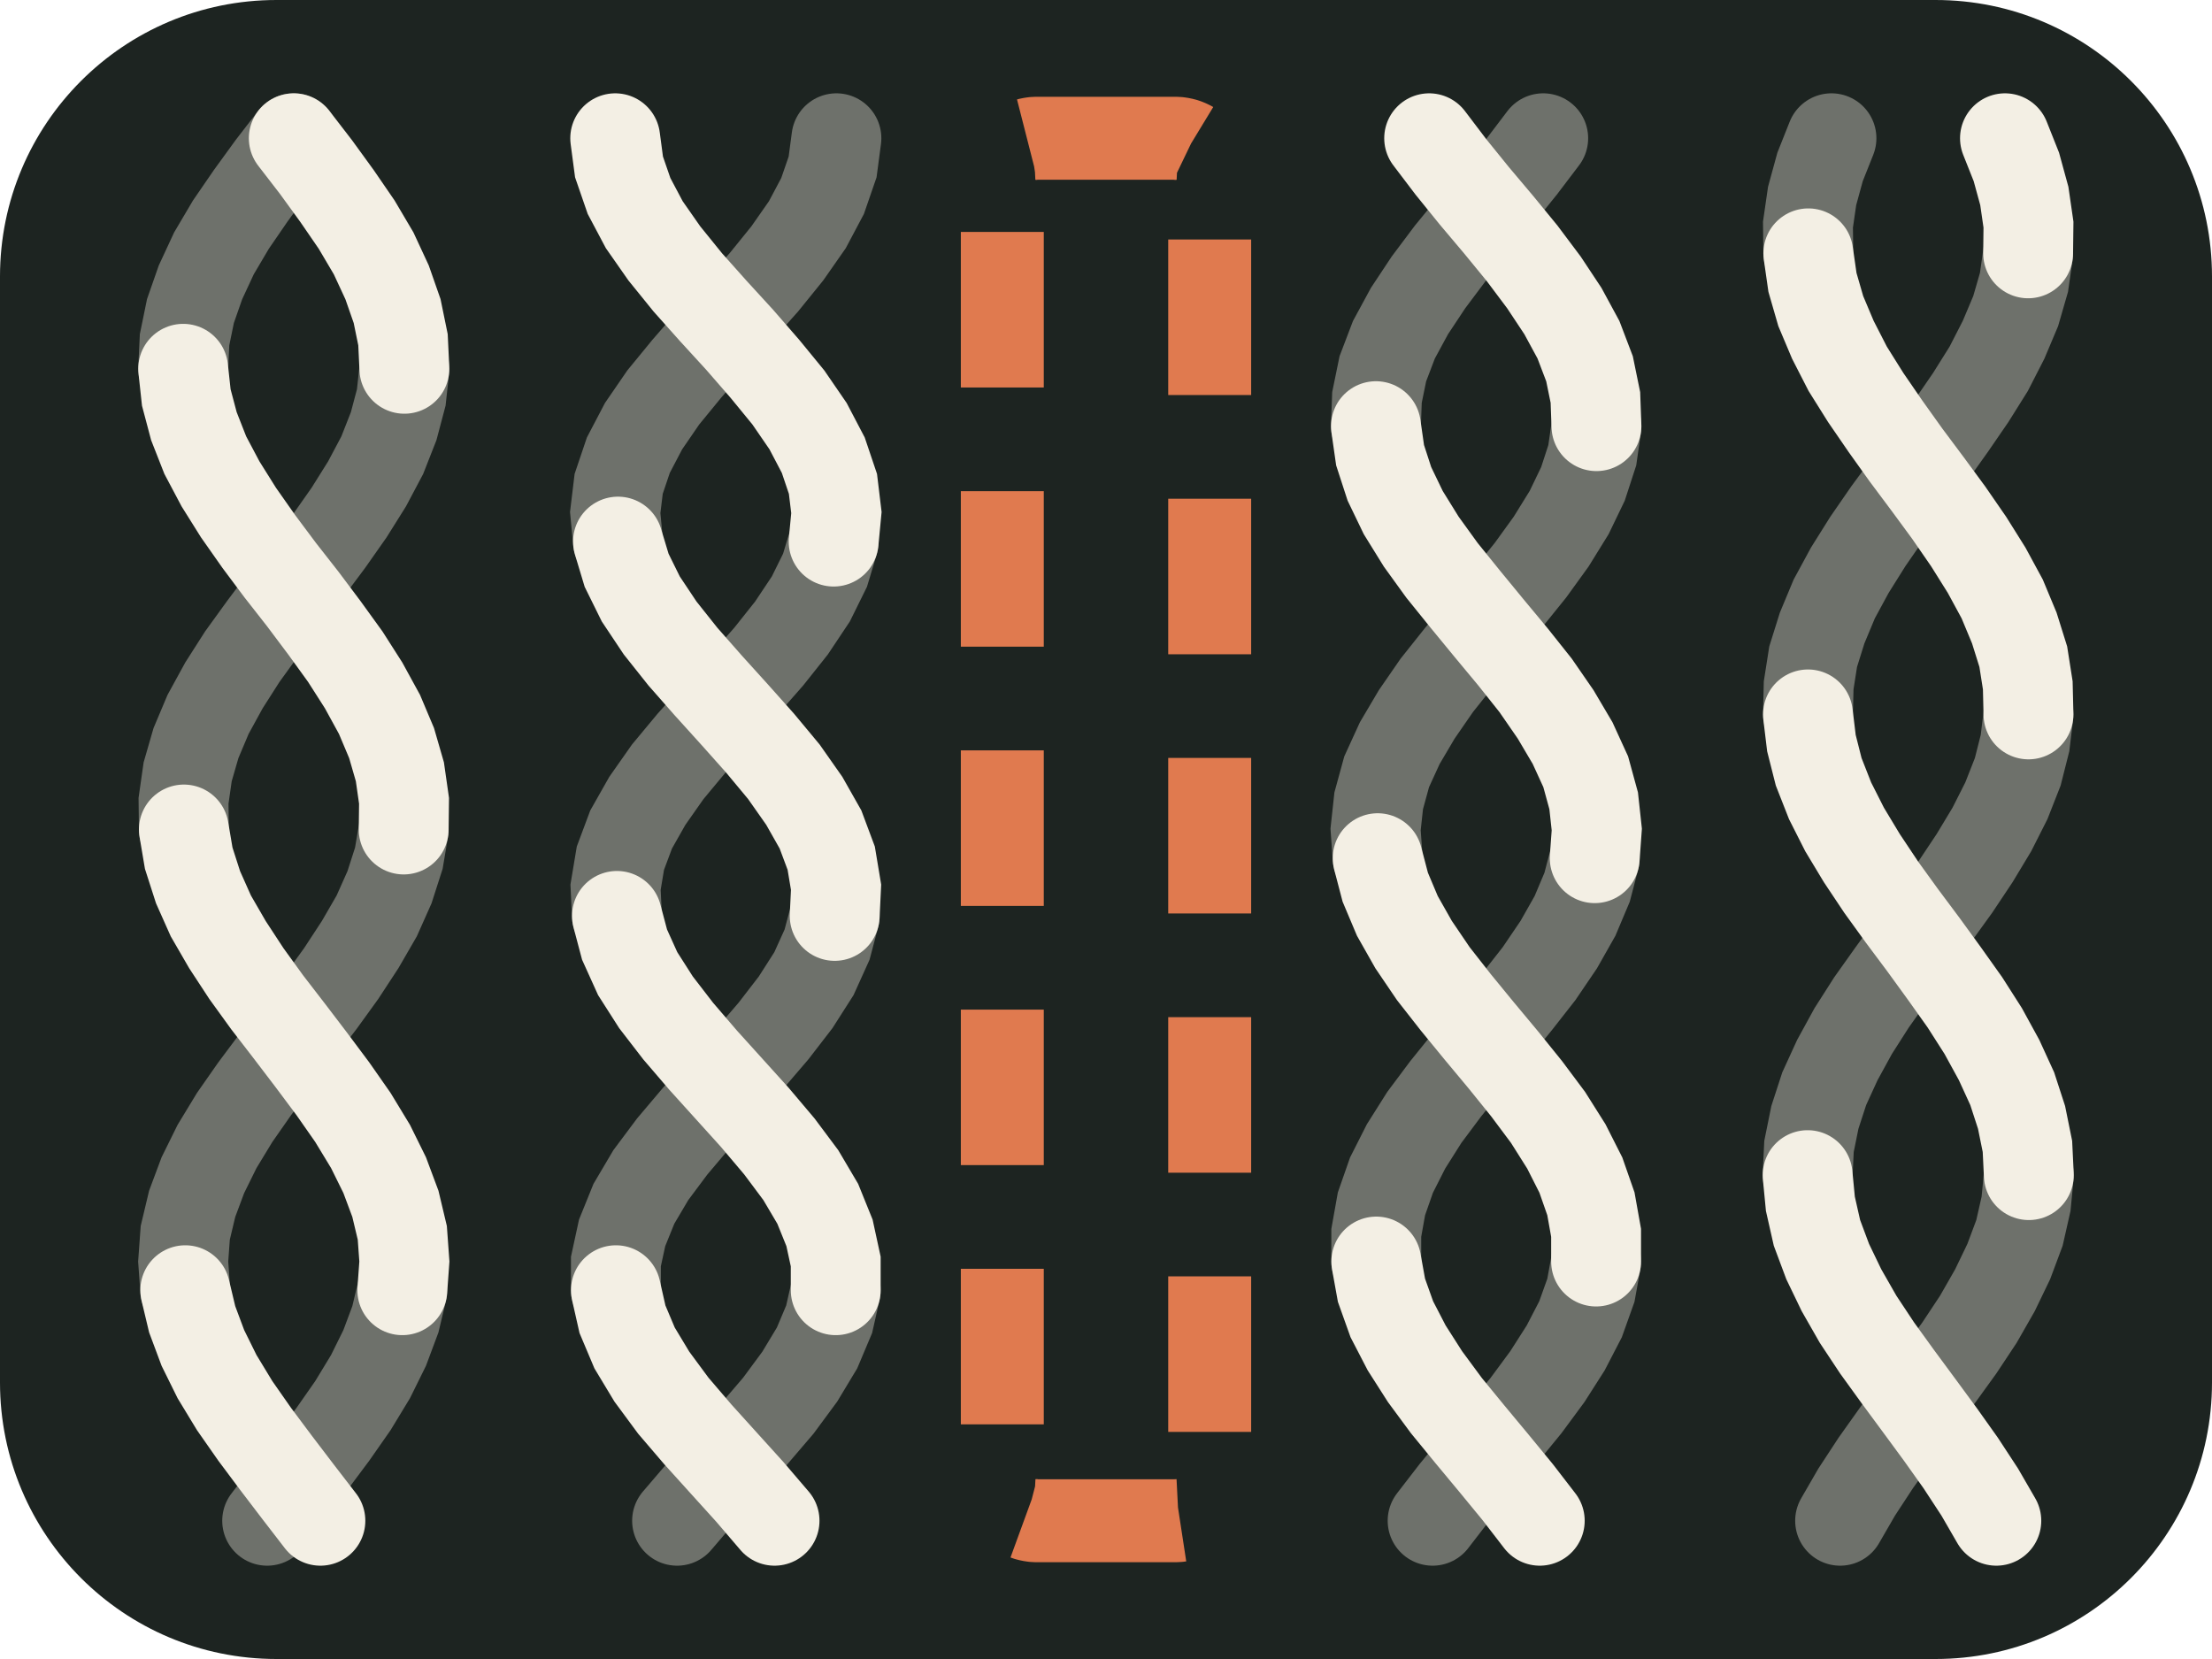
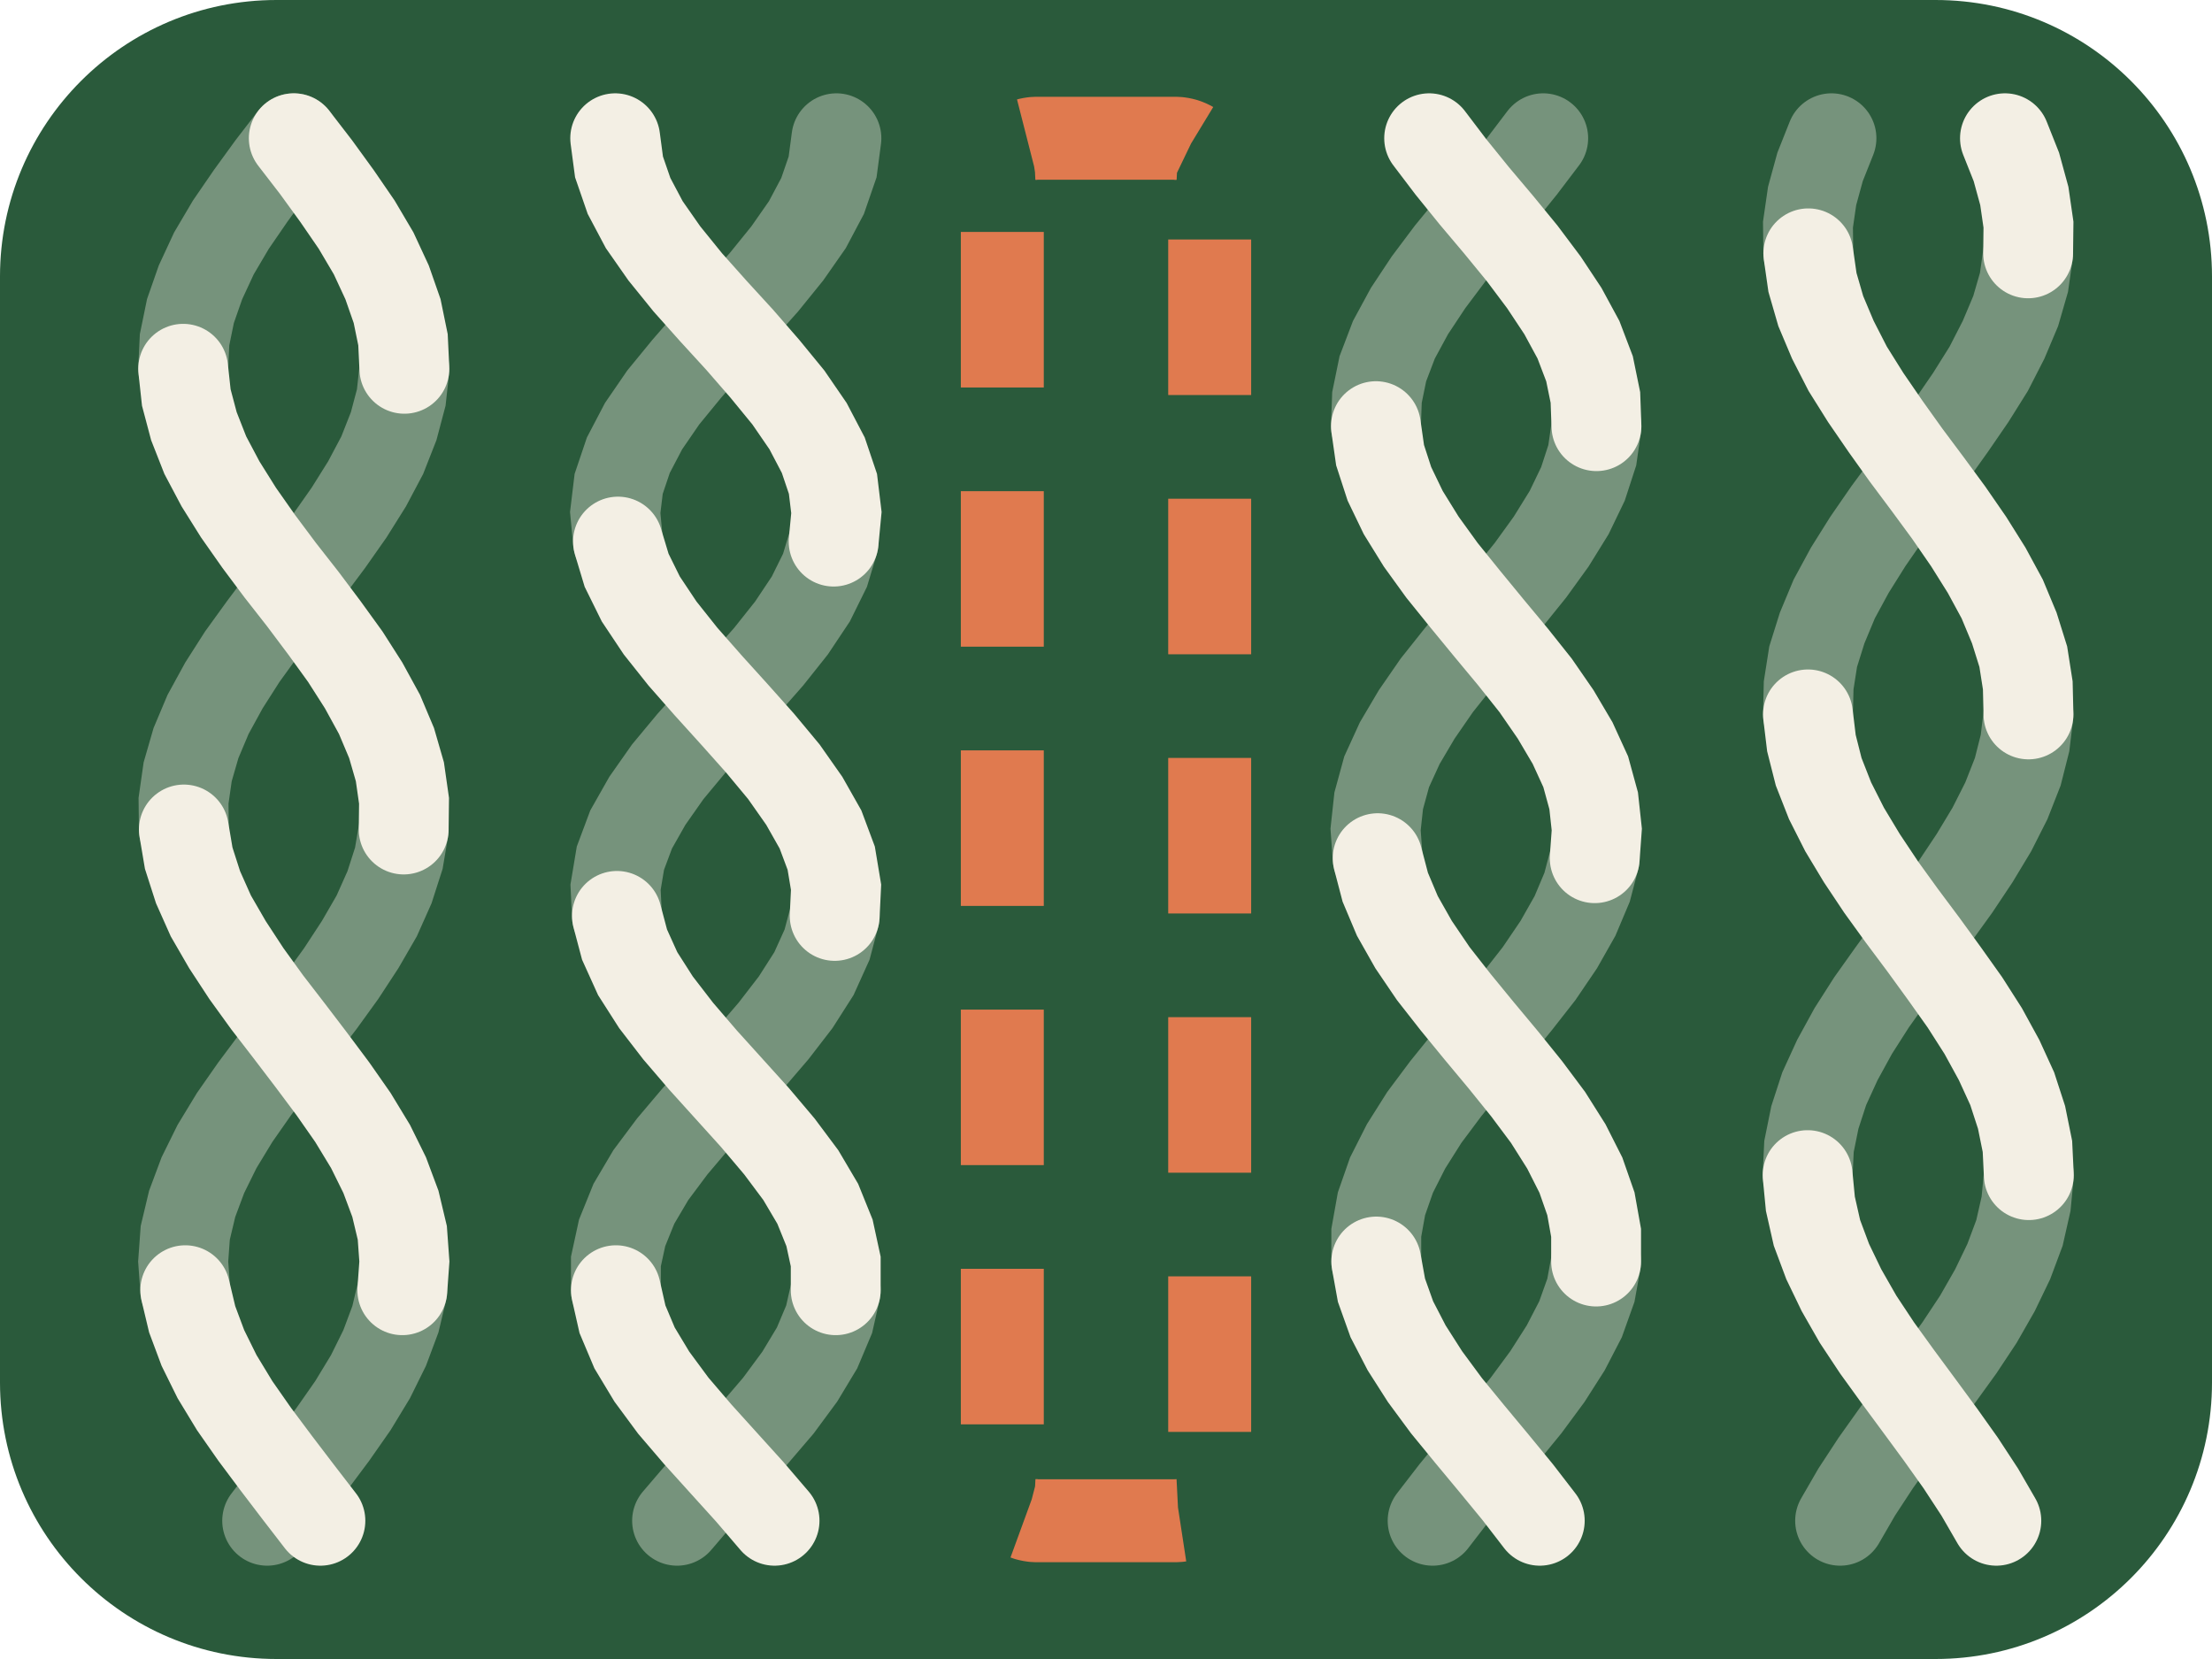
<svg xmlns="http://www.w3.org/2000/svg" viewBox="-4 -4 64 48" role="img" aria-label="traqueophyDNA">
-   <rect x="-4" y="-4" width="64" height="48" rx="8" fill="#1d2421" />
+   <rect x="-4" y="-4" width="64" height="48" rx="8" fill="#2a5a3b" />
  <polyline points="7.7,6.67 7.61,7.5 7.39,8.33 7.06,9.17 6.62,10 6.1,10.83 5.51,11.67 4.89,12.5 4.24,13.33 3.61,14.17 3.01,15 2.48,15.83 2.02,16.67 1.67,17.5 1.43,18.33 1.31,19.17 1.32,20" fill="none" stroke="#f3efe4" stroke-width="2.6" stroke-linecap="round" opacity=".38" />
  <polyline points="7.64,33.33 7.44,34.17 7.13,35 6.72,35.83 6.21,36.67 5.63,37.5 5.01,38.33 4.37,39.17 3.73,40" fill="none" stroke="#f3efe4" stroke-width="2.6" stroke-linecap="round" opacity=".38" />
  <polyline points="4.5,0 3.86,0.83 3.25,1.67 2.68,2.5 2.19,3.33 1.8,4.17 1.51,5 1.34,5.83 1.3,6.67" fill="none" stroke="#f3efe4" stroke-width="2.6" stroke-linecap="round" opacity=".38" />
  <polyline points="7.68,20 7.54,20.83 7.27,21.67 6.9,22.5 6.42,23.33 5.87,24.17 5.27,25 4.63,25.83 3.99,26.67 3.37,27.5 2.79,28.33 2.28,29.17 1.87,30 1.56,30.83 1.36,31.67 1.3,32.5 1.36,33.33" fill="none" stroke="#f3efe4" stroke-width="2.6" stroke-linecap="round" opacity=".38" />
  <polyline points="4.5,0 5.14,0.83 5.75,1.67 6.32,2.5 6.81,3.33 7.2,4.17 7.49,5 7.66,5.83 7.7,6.67" fill="none" stroke="#f3efe4" stroke-width="2.6" stroke-linecap="round" />
  <polyline points="1.32,20 1.46,20.83 1.73,21.67 2.1,22.5 2.58,23.33 3.13,24.17 3.73,25 4.37,25.83 5.01,26.67 5.63,27.5 6.21,28.33 6.72,29.17 7.13,30 7.44,30.83 7.64,31.67 7.7,32.5 7.64,33.33" fill="none" stroke="#f3efe4" stroke-width="2.6" stroke-linecap="round" />
  <polyline points="1.3,6.67 1.39,7.5 1.61,8.33 1.94,9.17 2.38,10 2.9,10.83 3.49,11.67 4.11,12.5 4.76,13.33 5.39,14.17 5.99,15 6.52,15.83 6.98,16.67 7.33,17.5 7.57,18.33 7.69,19.17 7.68,20" fill="none" stroke="#f3efe4" stroke-width="2.6" stroke-linecap="round" />
  <polyline points="1.36,33.33 1.56,34.17 1.87,35 2.28,35.83 2.79,36.67 3.37,37.5 3.99,38.33 4.63,39.17 5.27,40" fill="none" stroke="#f3efe4" stroke-width="2.6" stroke-linecap="round" />
  <polyline points="20.2,0 20.09,0.83 19.8,1.67 19.36,2.5 18.78,3.33 18.1,4.17 17.36,5 16.6,5.83 15.87,6.67 15.19,7.5 14.62,8.33 14.18,9.17 13.9,10 13.8,10.83 13.88,11.67" fill="none" stroke="#f3efe4" stroke-width="2.6" stroke-linecap="round" opacity=".38" />
  <polyline points="20.15,22.5 19.93,23.33 19.55,24.17 19.02,25 18.38,25.83 17.66,26.67 16.91,27.5 16.16,28.33 15.45,29.17 14.83,30 14.34,30.83 14,31.67 13.82,32.5 13.82,33.33" fill="none" stroke="#f3efe4" stroke-width="2.6" stroke-linecap="round" opacity=".38" />
  <polyline points="20.12,11.67 19.87,12.5 19.46,13.33 18.9,14.17 18.24,15 17.51,15.83 16.75,16.67 16.01,17.5 15.32,18.33 14.73,19.17 14.26,20 13.95,20.83 13.81,21.67 13.85,22.5" fill="none" stroke="#f3efe4" stroke-width="2.6" stroke-linecap="round" opacity=".38" />
  <polyline points="20.18,33.33 19.99,34.17 19.64,35 19.14,35.83 18.52,36.67 17.81,37.5 17.06,38.33 16.3,39.17 15.59,40" fill="none" stroke="#f3efe4" stroke-width="2.6" stroke-linecap="round" opacity=".38" />
  <polyline points="13.88,11.67 14.13,12.5 14.54,13.33 15.1,14.17 15.76,15 16.49,15.83 17.25,16.67 17.99,17.5 18.68,18.33 19.27,19.17 19.74,20 20.05,20.83 20.19,21.67 20.15,22.5" fill="none" stroke="#f3efe4" stroke-width="2.6" stroke-linecap="round" />
  <polyline points="13.82,33.33 14.01,34.17 14.36,35 14.86,35.83 15.48,36.67 16.19,37.5 16.94,38.33 17.7,39.17 18.41,40" fill="none" stroke="#f3efe4" stroke-width="2.6" stroke-linecap="round" />
  <polyline points="13.8,0 13.91,0.83 14.2,1.67 14.64,2.5 15.22,3.33 15.9,4.17 16.64,5 17.4,5.83 18.13,6.67 18.81,7.5 19.38,8.33 19.82,9.17 20.1,10 20.2,10.83 20.12,11.67" fill="none" stroke="#f3efe4" stroke-width="2.6" stroke-linecap="round" />
  <polyline points="13.85,22.5 14.07,23.33 14.45,24.17 14.98,25 15.62,25.83 16.34,26.67 17.09,27.5 17.84,28.33 18.55,29.17 19.17,30 19.66,30.83 20,31.67 20.18,32.5 20.18,33.33" fill="none" stroke="#f3efe4" stroke-width="2.6" stroke-linecap="round" />
  <rect x="25" y="0" width="6" height="40" rx="1" fill="none" stroke="#e07a4f" stroke-width="2.4" stroke-dasharray="4.5 3" />
  <polyline points="40.65,0 40.02,0.83 39.34,1.67 38.64,2.5 37.96,3.33 37.33,4.17 36.78,5 36.33,5.83 36.01,6.67 35.84,7.5 35.81,8.33" fill="none" stroke="#f3efe4" stroke-width="2.6" stroke-linecap="round" opacity=".38" />
  <polyline points="42.14,20.83 41.92,21.67 41.57,22.5 41.1,23.33 40.53,24.17 39.88,25 39.2,25.83 38.5,26.67 37.83,27.5 37.21,28.33 36.68,29.17 36.26,30 35.97,30.83 35.82,31.67 35.82,32.5" fill="none" stroke="#f3efe4" stroke-width="2.6" stroke-linecap="round" opacity=".38" />
  <polyline points="42.19,8.33 42.07,9.17 41.8,10 41.4,10.83 40.88,11.67 40.28,12.5 39.61,13.33 38.92,14.17 38.23,15 37.57,15.83 36.99,16.67 36.5,17.5 36.12,18.33 35.89,19.17 35.8,20 35.86,20.83" fill="none" stroke="#f3efe4" stroke-width="2.6" stroke-linecap="round" opacity=".38" />
  <polyline points="42.18,32.5 42.03,33.33 41.73,34.17 41.3,35 40.77,35.83 40.15,36.67 39.47,37.5 38.78,38.33 38.09,39.17 37.45,40" fill="none" stroke="#f3efe4" stroke-width="2.6" stroke-linecap="round" opacity=".38" />
  <polyline points="35.81,8.33 35.93,9.17 36.2,10 36.6,10.83 37.12,11.67 37.72,12.5 38.39,13.33 39.08,14.17 39.77,15 40.43,15.83 41.01,16.67 41.5,17.5 41.88,18.33 42.11,19.17 42.2,20 42.14,20.83" fill="none" stroke="#f3efe4" stroke-width="2.6" stroke-linecap="round" />
  <polyline points="35.82,32.5 35.97,33.33 36.27,34.17 36.7,35 37.23,35.83 37.85,36.67 38.53,37.5 39.22,38.33 39.91,39.17 40.55,40" fill="none" stroke="#f3efe4" stroke-width="2.6" stroke-linecap="round" />
  <polyline points="37.35,0 37.98,0.83 38.66,1.67 39.36,2.5 40.04,3.33 40.67,4.17 41.22,5 41.67,5.83 41.99,6.67 42.16,7.5 42.19,8.33" fill="none" stroke="#f3efe4" stroke-width="2.6" stroke-linecap="round" />
  <polyline points="35.86,20.83 36.08,21.67 36.43,22.5 36.9,23.33 37.47,24.17 38.12,25 38.8,25.83 39.5,26.67 40.17,27.5 40.79,28.33 41.32,29.17 41.74,30 42.03,30.83 42.18,31.67 42.18,32.5" fill="none" stroke="#f3efe4" stroke-width="2.6" stroke-linecap="round" />
  <polyline points="54.68,3.33 54.56,4.17 54.32,5 53.97,5.83 53.54,6.67 53.02,7.5 52.45,8.33 51.85,9.17 51.23,10 50.62,10.83 50.04,11.67 49.52,12.5 49.07,13.33 48.72,14.17 48.46,15 48.33,15.83 48.31,16.67" fill="none" stroke="#f3efe4" stroke-width="2.6" stroke-linecap="round" opacity=".38" />
  <polyline points="54.7,30 54.62,30.83 54.43,31.67 54.12,32.5 53.72,33.33 53.24,34.17 52.69,35 52.09,35.83 51.47,36.67 50.86,37.5 50.27,38.33 49.72,39.17 49.24,40" fill="none" stroke="#f3efe4" stroke-width="2.6" stroke-linecap="round" opacity=".38" />
  <polyline points="48.99,0 48.66,0.83 48.43,1.67 48.31,2.5 48.32,3.33" fill="none" stroke="#f3efe4" stroke-width="2.6" stroke-linecap="round" opacity=".38" />
  <polyline points="54.69,16.67 54.59,17.5 54.38,18.33 54.05,19.17 53.63,20 53.13,20.83 52.57,21.67 51.97,22.5 51.35,23.33 50.74,24.17 50.15,25 49.62,25.83 49.16,26.67 48.78,27.5 48.51,28.33 48.34,29.17 48.3,30" fill="none" stroke="#f3efe4" stroke-width="2.6" stroke-linecap="round" opacity=".38" />
  <polyline points="54.01,0 54.34,0.83 54.57,1.67 54.69,2.5 54.68,3.33" fill="none" stroke="#f3efe4" stroke-width="2.6" stroke-linecap="round" />
  <polyline points="48.31,16.67 48.41,17.5 48.62,18.33 48.95,19.17 49.37,20 49.87,20.83 50.43,21.67 51.03,22.5 51.65,23.33 52.26,24.17 52.85,25 53.38,25.83 53.84,26.67 54.22,27.5 54.49,28.33 54.66,29.17 54.7,30" fill="none" stroke="#f3efe4" stroke-width="2.6" stroke-linecap="round" />
  <polyline points="48.32,3.33 48.44,4.17 48.68,5 49.03,5.83 49.46,6.67 49.98,7.5 50.55,8.33 51.15,9.17 51.77,10 52.38,10.83 52.96,11.67 53.48,12.5 53.93,13.33 54.28,14.17 54.54,15 54.67,15.83 54.69,16.67" fill="none" stroke="#f3efe4" stroke-width="2.6" stroke-linecap="round" />
  <polyline points="48.3,30 48.38,30.83 48.57,31.67 48.88,32.5 49.28,33.33 49.76,34.17 50.31,35 50.91,35.83 51.53,36.67 52.14,37.5 52.73,38.33 53.28,39.17 53.76,40" fill="none" stroke="#f3efe4" stroke-width="2.6" stroke-linecap="round" />
</svg>
